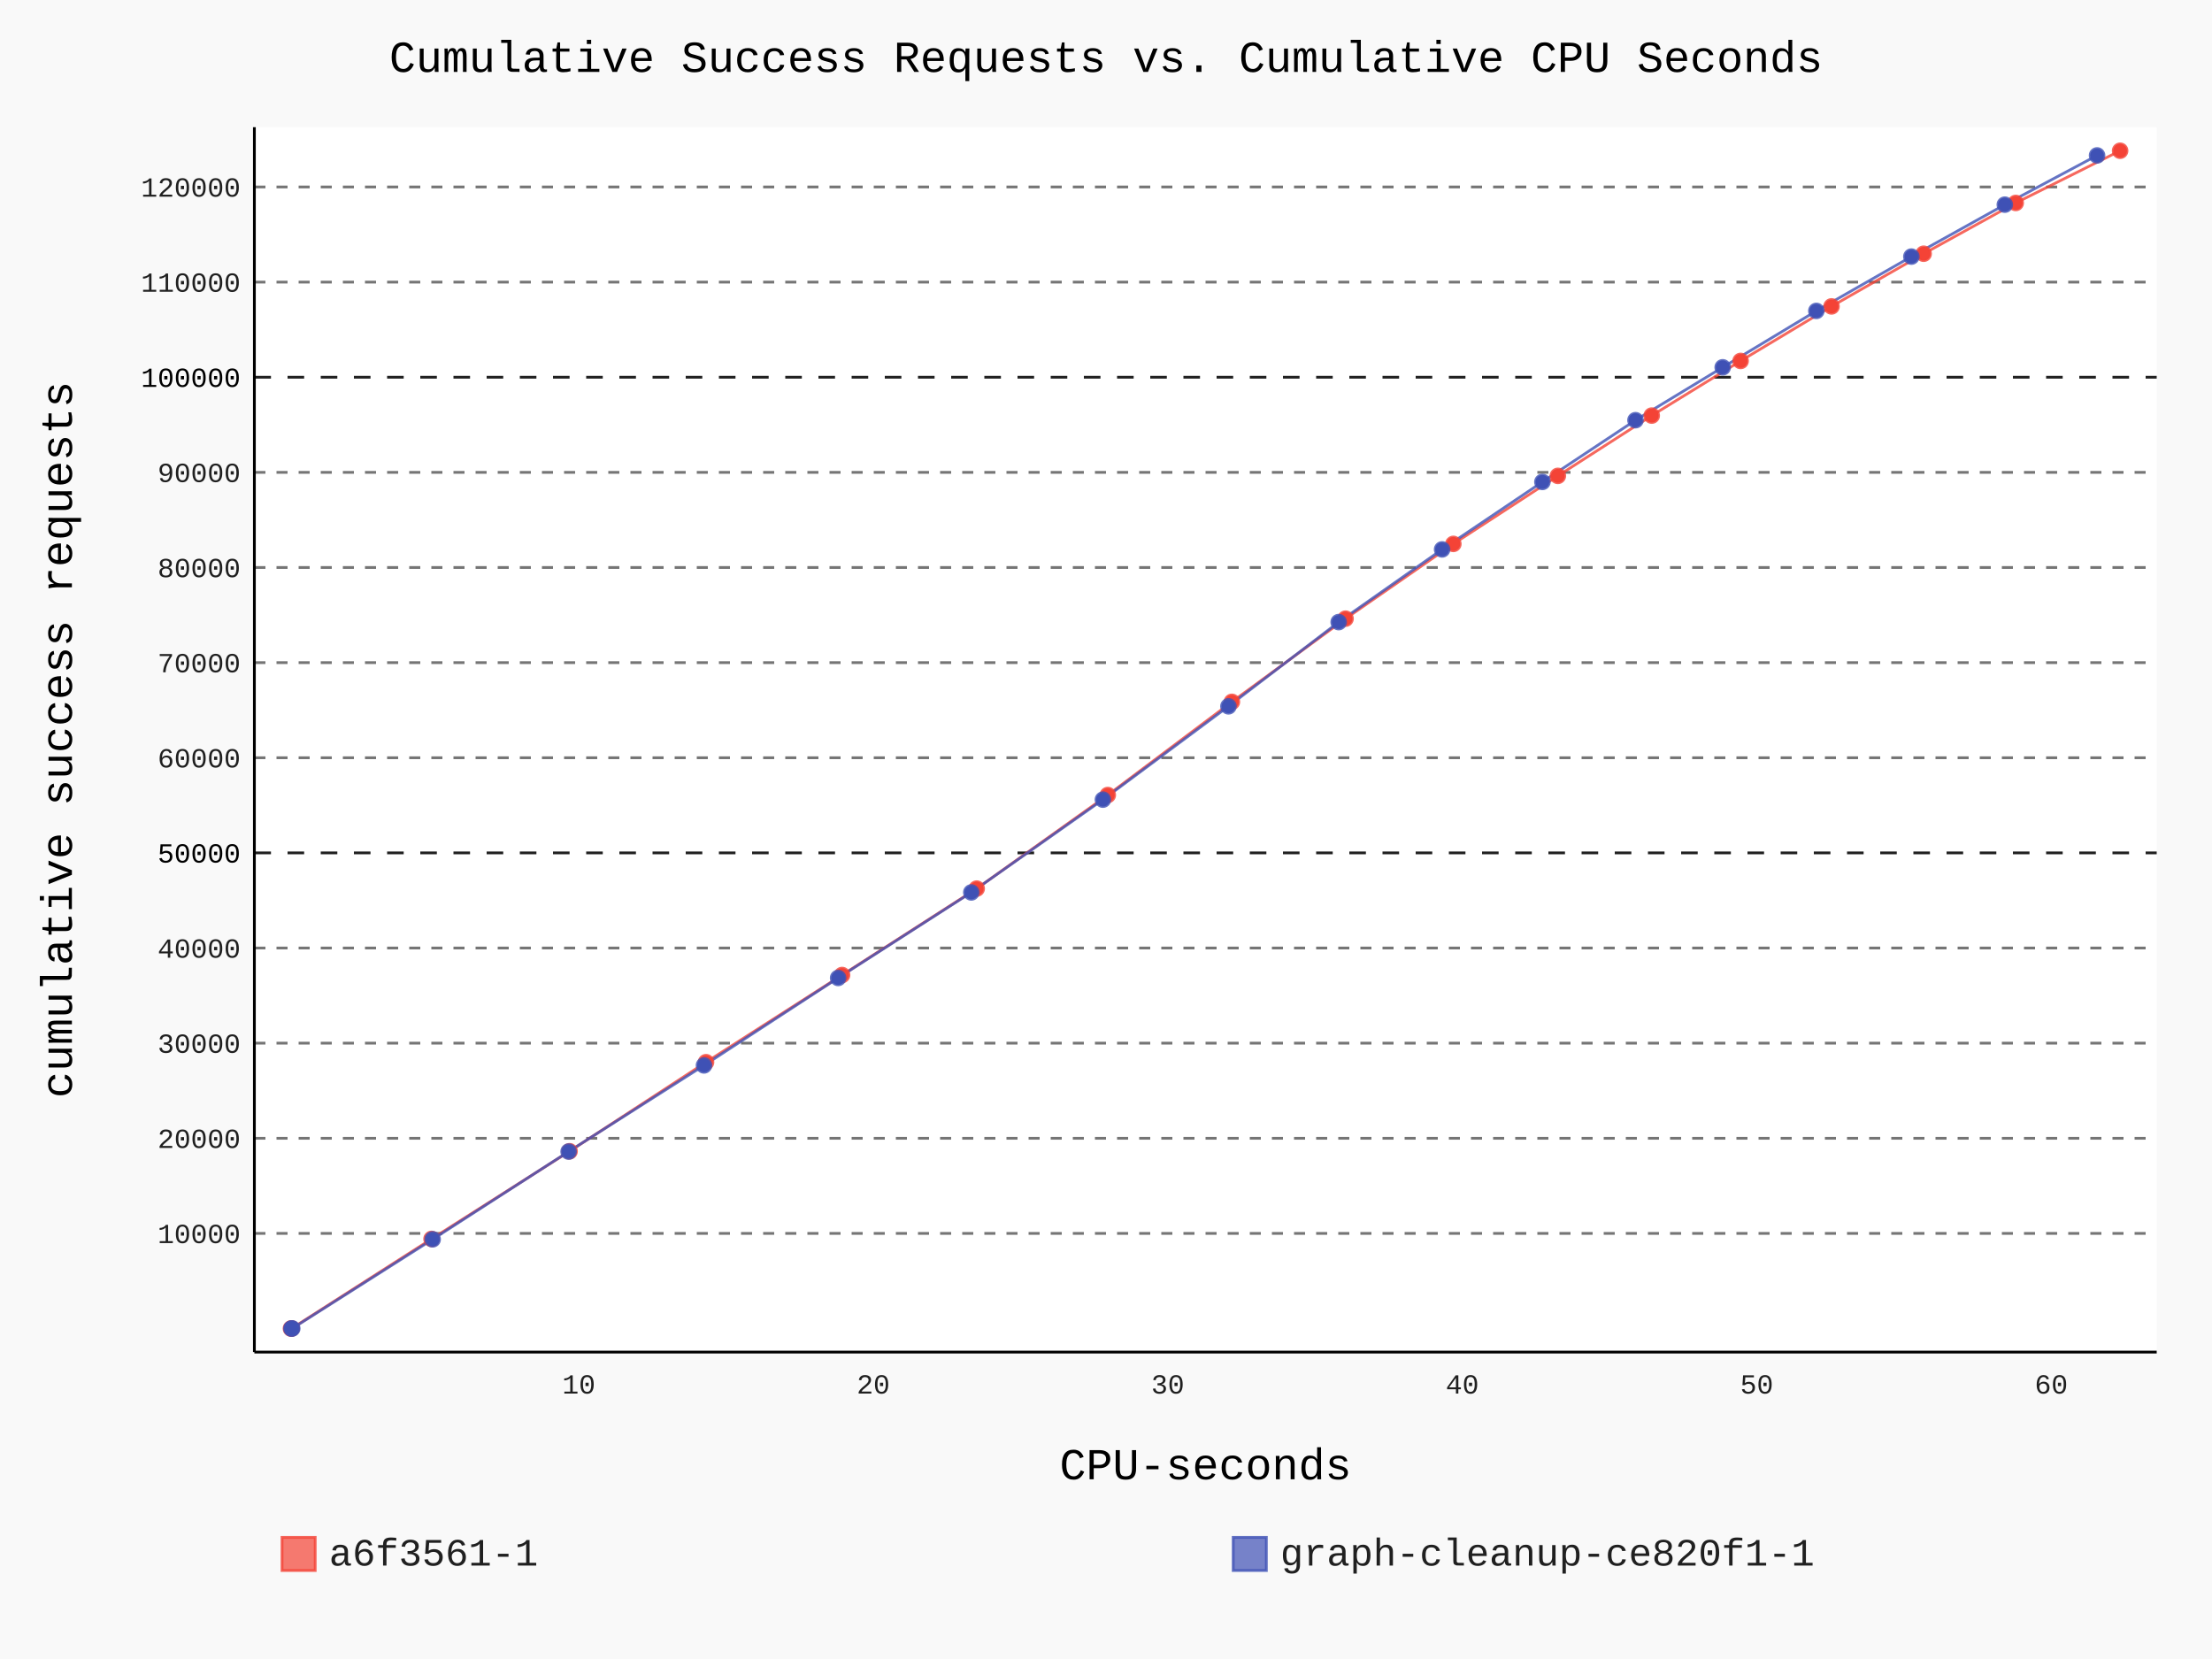
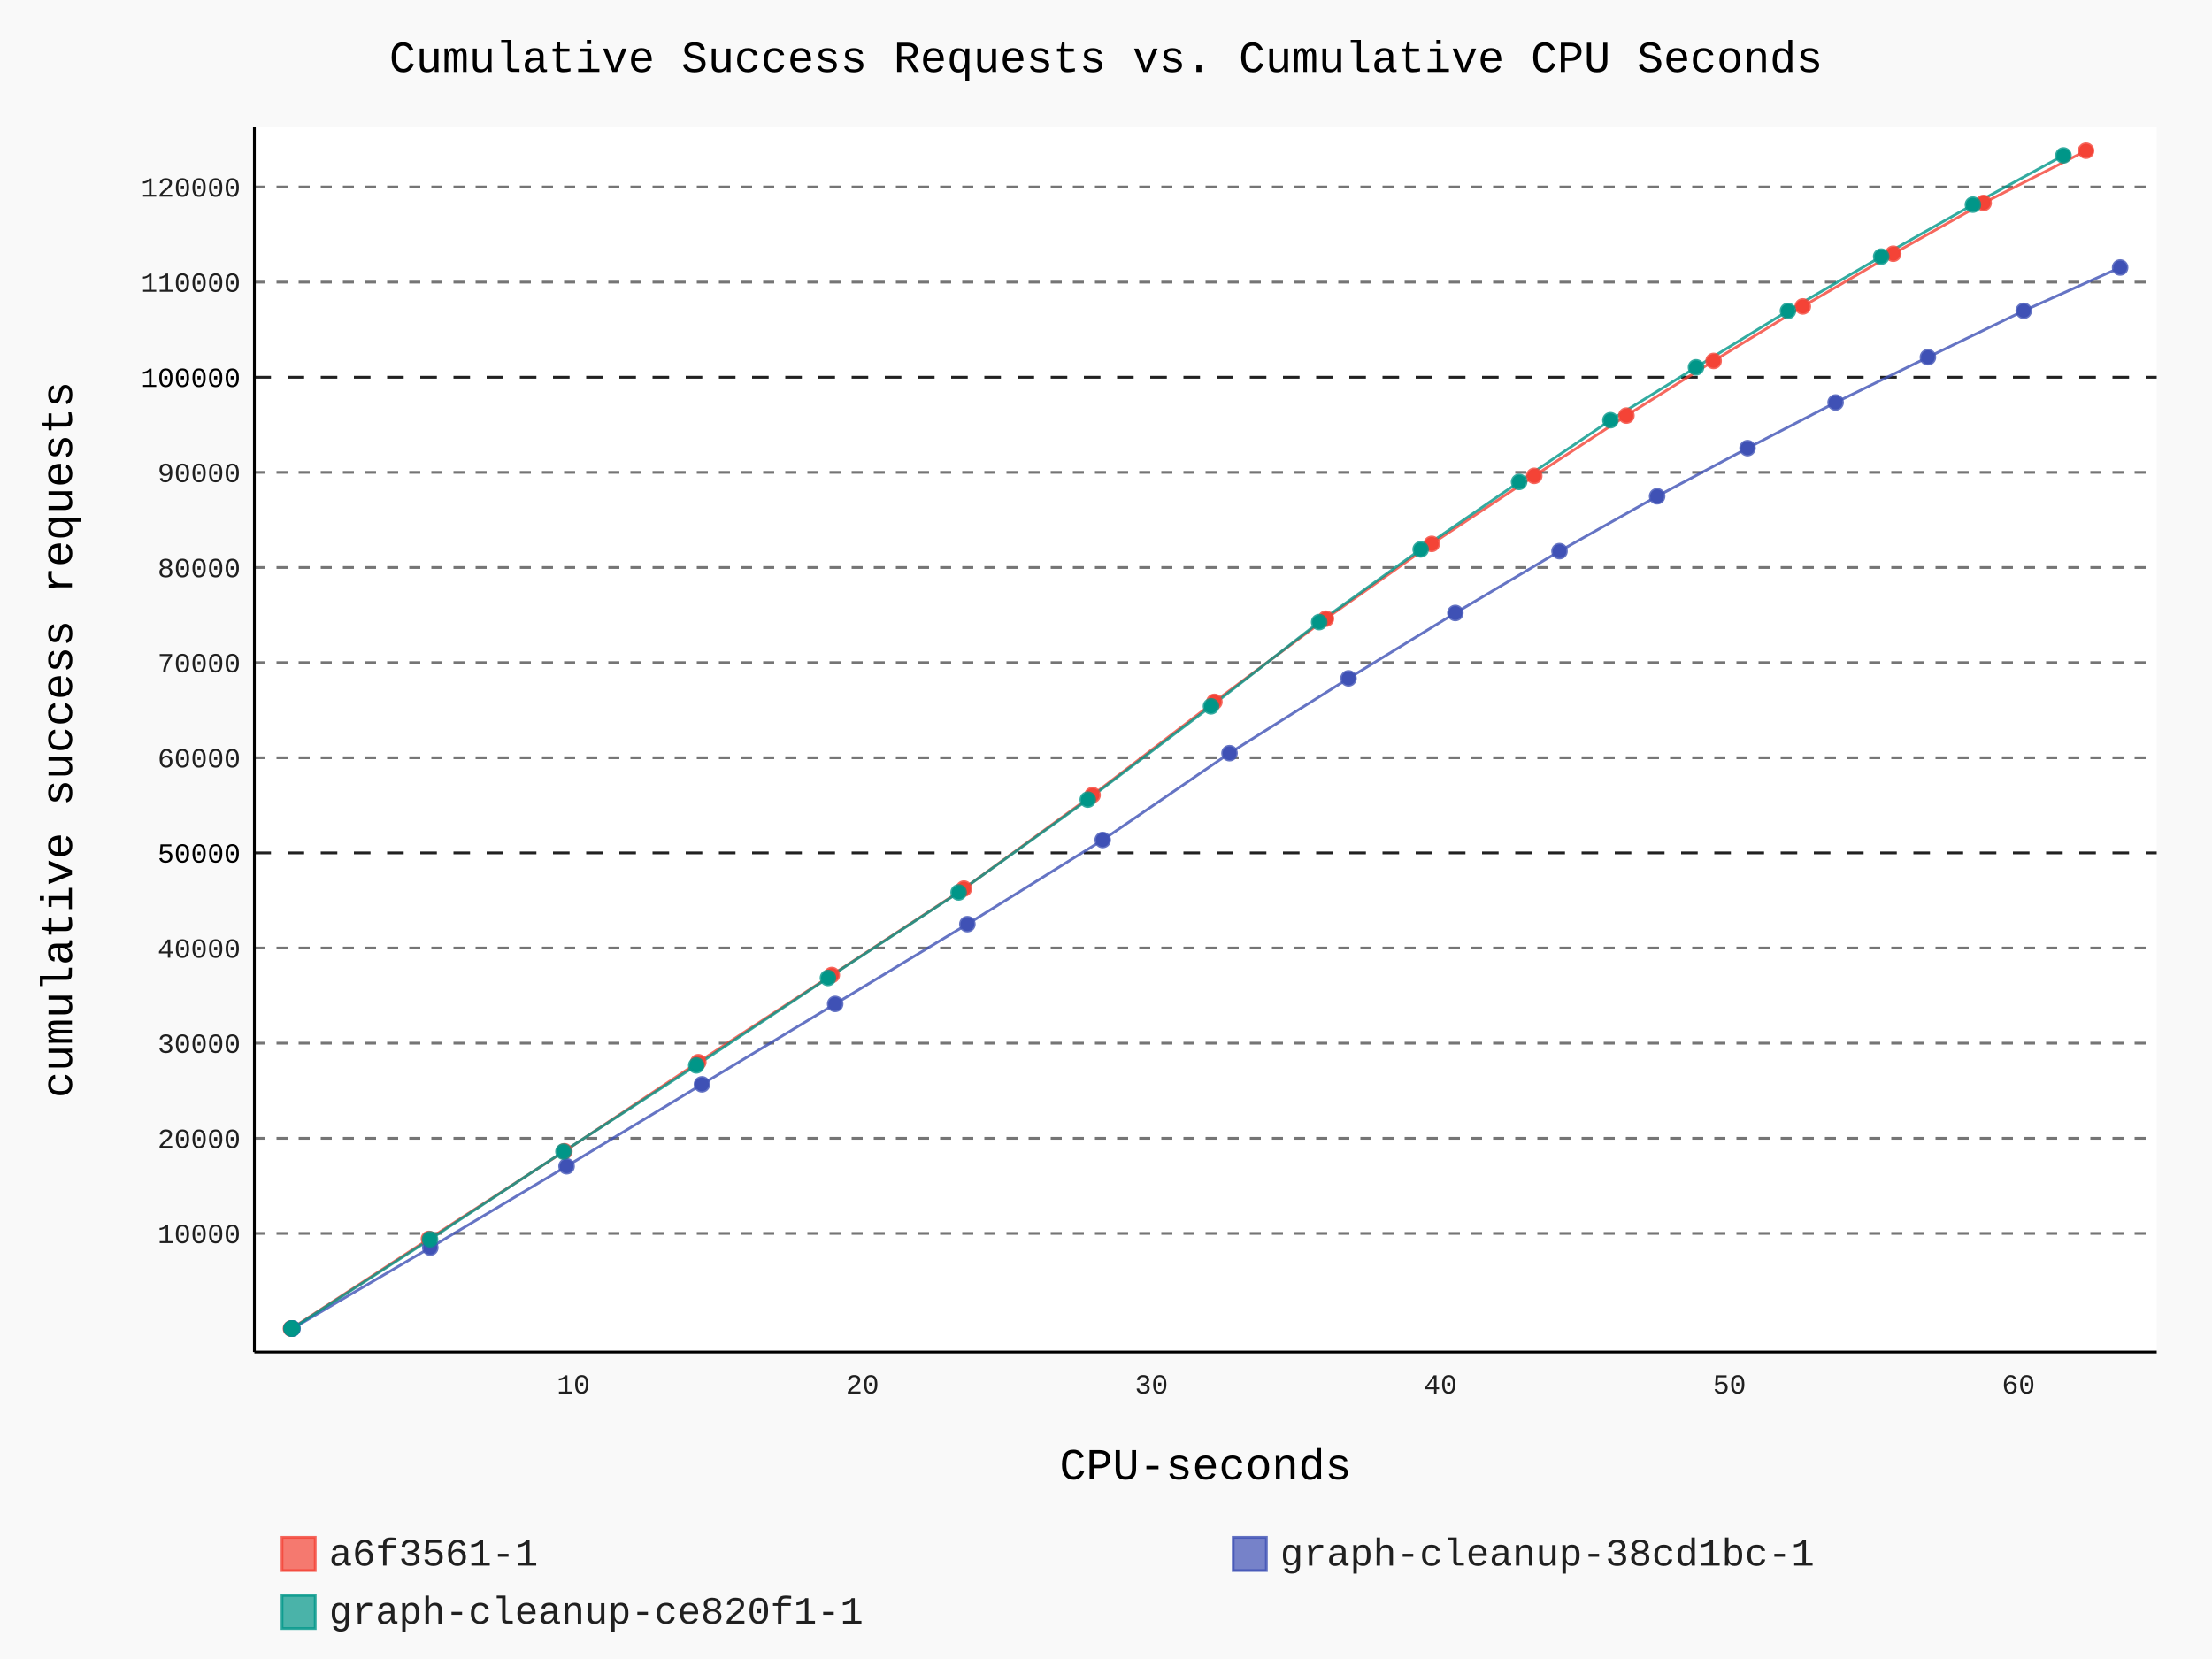
- <svg xmlns="http://www.w3.org/2000/svg" id="chart-8597635f-35b0-4ac5-bba7-42293022c2e1" class="pygal-chart" viewBox="0 0 800 600">
+ <svg xmlns="http://www.w3.org/2000/svg" id="chart-7c202632-ea3e-4c94-93fb-b7f7bcd3e30f" class="pygal-chart" viewBox="0 0 800 600">
  <defs>
-     <style type="text/css">#chart-8597635f-35b0-4ac5-bba7-42293022c2e1{-webkit-user-select:none;-webkit-font-smoothing:antialiased;font-family:Consolas,"Liberation Mono",Menlo,Courier,monospace}#chart-8597635f-35b0-4ac5-bba7-42293022c2e1 .title{font-family:Consolas,"Liberation Mono",Menlo,Courier,monospace;font-size:16px}#chart-8597635f-35b0-4ac5-bba7-42293022c2e1 .legends .legend text{font-family:Consolas,"Liberation Mono",Menlo,Courier,monospace;font-size:14px}#chart-8597635f-35b0-4ac5-bba7-42293022c2e1 .axis text{font-family:Consolas,"Liberation Mono",Menlo,Courier,monospace;font-size:10px}#chart-8597635f-35b0-4ac5-bba7-42293022c2e1 .axis text.major{font-family:Consolas,"Liberation Mono",Menlo,Courier,monospace;font-size:10px}#chart-8597635f-35b0-4ac5-bba7-42293022c2e1 .text-overlay text.value{font-family:Consolas,"Liberation Mono",Menlo,Courier,monospace;font-size:16px}#chart-8597635f-35b0-4ac5-bba7-42293022c2e1 .text-overlay text.label{font-family:Consolas,"Liberation Mono",Menlo,Courier,monospace;font-size:10px}#chart-8597635f-35b0-4ac5-bba7-42293022c2e1 .tooltip{font-family:Consolas,"Liberation Mono",Menlo,Courier,monospace;font-size:14px}#chart-8597635f-35b0-4ac5-bba7-42293022c2e1 text.no_data{font-family:Consolas,"Liberation Mono",Menlo,Courier,monospace;font-size:64px}
- #chart-8597635f-35b0-4ac5-bba7-42293022c2e1{background-color:rgba(249,249,249,1)}#chart-8597635f-35b0-4ac5-bba7-42293022c2e1 path,#chart-8597635f-35b0-4ac5-bba7-42293022c2e1 line,#chart-8597635f-35b0-4ac5-bba7-42293022c2e1 rect,#chart-8597635f-35b0-4ac5-bba7-42293022c2e1 circle{-webkit-transition:150ms;-moz-transition:150ms;transition:150ms}#chart-8597635f-35b0-4ac5-bba7-42293022c2e1 .graph &gt; .background{fill:rgba(249,249,249,1)}#chart-8597635f-35b0-4ac5-bba7-42293022c2e1 .plot &gt; .background{fill:rgba(255,255,255,1)}#chart-8597635f-35b0-4ac5-bba7-42293022c2e1 .graph{fill:rgba(0,0,0,.87)}#chart-8597635f-35b0-4ac5-bba7-42293022c2e1 text.no_data{fill:rgba(0,0,0,1)}#chart-8597635f-35b0-4ac5-bba7-42293022c2e1 .title{fill:rgba(0,0,0,1)}#chart-8597635f-35b0-4ac5-bba7-42293022c2e1 .legends .legend text{fill:rgba(0,0,0,.87)}#chart-8597635f-35b0-4ac5-bba7-42293022c2e1 .legends .legend:hover text{fill:rgba(0,0,0,1)}#chart-8597635f-35b0-4ac5-bba7-42293022c2e1 .axis .line{stroke:rgba(0,0,0,1)}#chart-8597635f-35b0-4ac5-bba7-42293022c2e1 .axis .guide.line{stroke:rgba(0,0,0,.54)}#chart-8597635f-35b0-4ac5-bba7-42293022c2e1 .axis .major.line{stroke:rgba(0,0,0,.87)}#chart-8597635f-35b0-4ac5-bba7-42293022c2e1 .axis text.major{fill:rgba(0,0,0,1)}#chart-8597635f-35b0-4ac5-bba7-42293022c2e1 .axis.y .guides:hover .guide.line,#chart-8597635f-35b0-4ac5-bba7-42293022c2e1 .line-graph .axis.x .guides:hover .guide.line,#chart-8597635f-35b0-4ac5-bba7-42293022c2e1 .stackedline-graph .axis.x .guides:hover .guide.line,#chart-8597635f-35b0-4ac5-bba7-42293022c2e1 .xy-graph .axis.x .guides:hover .guide.line{stroke:rgba(0,0,0,1)}#chart-8597635f-35b0-4ac5-bba7-42293022c2e1 .axis .guides:hover text{fill:rgba(0,0,0,1)}#chart-8597635f-35b0-4ac5-bba7-42293022c2e1 .reactive{fill-opacity:.7;stroke-opacity:.8}#chart-8597635f-35b0-4ac5-bba7-42293022c2e1 .ci{stroke:rgba(0,0,0,.87)}#chart-8597635f-35b0-4ac5-bba7-42293022c2e1 .reactive.active,#chart-8597635f-35b0-4ac5-bba7-42293022c2e1 .active .reactive{fill-opacity:.8;stroke-opacity:.9;stroke-width:4}#chart-8597635f-35b0-4ac5-bba7-42293022c2e1 .ci .reactive.active{stroke-width:1.5}#chart-8597635f-35b0-4ac5-bba7-42293022c2e1 .series text{fill:rgba(0,0,0,1)}#chart-8597635f-35b0-4ac5-bba7-42293022c2e1 .tooltip rect{fill:rgba(255,255,255,1);stroke:rgba(0,0,0,1);-webkit-transition:opacity 150ms;-moz-transition:opacity 150ms;transition:opacity 150ms}#chart-8597635f-35b0-4ac5-bba7-42293022c2e1 .tooltip .label{fill:rgba(0,0,0,.87)}#chart-8597635f-35b0-4ac5-bba7-42293022c2e1 .tooltip .label{fill:rgba(0,0,0,.87)}#chart-8597635f-35b0-4ac5-bba7-42293022c2e1 .tooltip .legend{font-size:.8em;fill:rgba(0,0,0,.54)}#chart-8597635f-35b0-4ac5-bba7-42293022c2e1 .tooltip .x_label{font-size:.6em;fill:rgba(0,0,0,1)}#chart-8597635f-35b0-4ac5-bba7-42293022c2e1 .tooltip .xlink{font-size:.5em;text-decoration:underline}#chart-8597635f-35b0-4ac5-bba7-42293022c2e1 .tooltip .value{font-size:1.5em}#chart-8597635f-35b0-4ac5-bba7-42293022c2e1 .bound{font-size:.5em}#chart-8597635f-35b0-4ac5-bba7-42293022c2e1 .max-value{font-size:.75em;fill:rgba(0,0,0,.54)}#chart-8597635f-35b0-4ac5-bba7-42293022c2e1 .map-element{fill:rgba(255,255,255,1);stroke:rgba(0,0,0,.54) !important}#chart-8597635f-35b0-4ac5-bba7-42293022c2e1 .map-element .reactive{fill-opacity:inherit;stroke-opacity:inherit}#chart-8597635f-35b0-4ac5-bba7-42293022c2e1 .color-0,#chart-8597635f-35b0-4ac5-bba7-42293022c2e1 .color-0 a:visited{stroke:#F44336;fill:#F44336}#chart-8597635f-35b0-4ac5-bba7-42293022c2e1 .color-1,#chart-8597635f-35b0-4ac5-bba7-42293022c2e1 .color-1 a:visited{stroke:#3F51B5;fill:#3F51B5}#chart-8597635f-35b0-4ac5-bba7-42293022c2e1 .text-overlay .color-0 text{fill:black}#chart-8597635f-35b0-4ac5-bba7-42293022c2e1 .text-overlay .color-1 text{fill:black}
- #chart-8597635f-35b0-4ac5-bba7-42293022c2e1 text.no_data{text-anchor:middle}#chart-8597635f-35b0-4ac5-bba7-42293022c2e1 .guide.line{fill:none}#chart-8597635f-35b0-4ac5-bba7-42293022c2e1 .centered{text-anchor:middle}#chart-8597635f-35b0-4ac5-bba7-42293022c2e1 .title{text-anchor:middle}#chart-8597635f-35b0-4ac5-bba7-42293022c2e1 .legends .legend text{fill-opacity:1}#chart-8597635f-35b0-4ac5-bba7-42293022c2e1 .axis.x text{text-anchor:middle}#chart-8597635f-35b0-4ac5-bba7-42293022c2e1 .axis.x:not(.web) text[transform]{text-anchor:start}#chart-8597635f-35b0-4ac5-bba7-42293022c2e1 .axis.x:not(.web) text[transform].backwards{text-anchor:end}#chart-8597635f-35b0-4ac5-bba7-42293022c2e1 .axis.y text{text-anchor:end}#chart-8597635f-35b0-4ac5-bba7-42293022c2e1 .axis.y text[transform].backwards{text-anchor:start}#chart-8597635f-35b0-4ac5-bba7-42293022c2e1 .axis.y2 text{text-anchor:start}#chart-8597635f-35b0-4ac5-bba7-42293022c2e1 .axis.y2 text[transform].backwards{text-anchor:end}#chart-8597635f-35b0-4ac5-bba7-42293022c2e1 .axis .guide.line{stroke-dasharray:4,4}#chart-8597635f-35b0-4ac5-bba7-42293022c2e1 .axis .major.guide.line{stroke-dasharray:6,6}#chart-8597635f-35b0-4ac5-bba7-42293022c2e1 .horizontal .axis.y .guide.line,#chart-8597635f-35b0-4ac5-bba7-42293022c2e1 .horizontal .axis.y2 .guide.line,#chart-8597635f-35b0-4ac5-bba7-42293022c2e1 .vertical .axis.x .guide.line{opacity:0}#chart-8597635f-35b0-4ac5-bba7-42293022c2e1 .horizontal .axis.always_show .guide.line,#chart-8597635f-35b0-4ac5-bba7-42293022c2e1 .vertical .axis.always_show .guide.line{opacity:1 !important}#chart-8597635f-35b0-4ac5-bba7-42293022c2e1 .axis.y .guides:hover .guide.line,#chart-8597635f-35b0-4ac5-bba7-42293022c2e1 .axis.y2 .guides:hover .guide.line,#chart-8597635f-35b0-4ac5-bba7-42293022c2e1 .axis.x .guides:hover .guide.line{opacity:1}#chart-8597635f-35b0-4ac5-bba7-42293022c2e1 .axis .guides:hover text{opacity:1}#chart-8597635f-35b0-4ac5-bba7-42293022c2e1 .nofill{fill:none}#chart-8597635f-35b0-4ac5-bba7-42293022c2e1 .subtle-fill{fill-opacity:.2}#chart-8597635f-35b0-4ac5-bba7-42293022c2e1 .dot{stroke-width:1px;fill-opacity:1}#chart-8597635f-35b0-4ac5-bba7-42293022c2e1 .dot.active{stroke-width:5px}#chart-8597635f-35b0-4ac5-bba7-42293022c2e1 .dot.negative{fill:transparent}#chart-8597635f-35b0-4ac5-bba7-42293022c2e1 text,#chart-8597635f-35b0-4ac5-bba7-42293022c2e1 tspan{stroke:none !important}#chart-8597635f-35b0-4ac5-bba7-42293022c2e1 .series text.active{opacity:1}#chart-8597635f-35b0-4ac5-bba7-42293022c2e1 .tooltip rect{fill-opacity:.95;stroke-width:.5}#chart-8597635f-35b0-4ac5-bba7-42293022c2e1 .tooltip text{fill-opacity:1}#chart-8597635f-35b0-4ac5-bba7-42293022c2e1 .showable{visibility:hidden}#chart-8597635f-35b0-4ac5-bba7-42293022c2e1 .showable.shown{visibility:visible}#chart-8597635f-35b0-4ac5-bba7-42293022c2e1 .gauge-background{fill:rgba(229,229,229,1);stroke:none}#chart-8597635f-35b0-4ac5-bba7-42293022c2e1 .bg-lines{stroke:rgba(249,249,249,1);stroke-width:2px}</style>
+     <style type="text/css">#chart-7c202632-ea3e-4c94-93fb-b7f7bcd3e30f{-webkit-user-select:none;-webkit-font-smoothing:antialiased;font-family:Consolas,"Liberation Mono",Menlo,Courier,monospace}#chart-7c202632-ea3e-4c94-93fb-b7f7bcd3e30f .title{font-family:Consolas,"Liberation Mono",Menlo,Courier,monospace;font-size:16px}#chart-7c202632-ea3e-4c94-93fb-b7f7bcd3e30f .legends .legend text{font-family:Consolas,"Liberation Mono",Menlo,Courier,monospace;font-size:14px}#chart-7c202632-ea3e-4c94-93fb-b7f7bcd3e30f .axis text{font-family:Consolas,"Liberation Mono",Menlo,Courier,monospace;font-size:10px}#chart-7c202632-ea3e-4c94-93fb-b7f7bcd3e30f .axis text.major{font-family:Consolas,"Liberation Mono",Menlo,Courier,monospace;font-size:10px}#chart-7c202632-ea3e-4c94-93fb-b7f7bcd3e30f .text-overlay text.value{font-family:Consolas,"Liberation Mono",Menlo,Courier,monospace;font-size:16px}#chart-7c202632-ea3e-4c94-93fb-b7f7bcd3e30f .text-overlay text.label{font-family:Consolas,"Liberation Mono",Menlo,Courier,monospace;font-size:10px}#chart-7c202632-ea3e-4c94-93fb-b7f7bcd3e30f .tooltip{font-family:Consolas,"Liberation Mono",Menlo,Courier,monospace;font-size:14px}#chart-7c202632-ea3e-4c94-93fb-b7f7bcd3e30f text.no_data{font-family:Consolas,"Liberation Mono",Menlo,Courier,monospace;font-size:64px}
+ #chart-7c202632-ea3e-4c94-93fb-b7f7bcd3e30f{background-color:rgba(249,249,249,1)}#chart-7c202632-ea3e-4c94-93fb-b7f7bcd3e30f path,#chart-7c202632-ea3e-4c94-93fb-b7f7bcd3e30f line,#chart-7c202632-ea3e-4c94-93fb-b7f7bcd3e30f rect,#chart-7c202632-ea3e-4c94-93fb-b7f7bcd3e30f circle{-webkit-transition:150ms;-moz-transition:150ms;transition:150ms}#chart-7c202632-ea3e-4c94-93fb-b7f7bcd3e30f .graph &gt; .background{fill:rgba(249,249,249,1)}#chart-7c202632-ea3e-4c94-93fb-b7f7bcd3e30f .plot &gt; .background{fill:rgba(255,255,255,1)}#chart-7c202632-ea3e-4c94-93fb-b7f7bcd3e30f .graph{fill:rgba(0,0,0,.87)}#chart-7c202632-ea3e-4c94-93fb-b7f7bcd3e30f text.no_data{fill:rgba(0,0,0,1)}#chart-7c202632-ea3e-4c94-93fb-b7f7bcd3e30f .title{fill:rgba(0,0,0,1)}#chart-7c202632-ea3e-4c94-93fb-b7f7bcd3e30f .legends .legend text{fill:rgba(0,0,0,.87)}#chart-7c202632-ea3e-4c94-93fb-b7f7bcd3e30f .legends .legend:hover text{fill:rgba(0,0,0,1)}#chart-7c202632-ea3e-4c94-93fb-b7f7bcd3e30f .axis .line{stroke:rgba(0,0,0,1)}#chart-7c202632-ea3e-4c94-93fb-b7f7bcd3e30f .axis .guide.line{stroke:rgba(0,0,0,.54)}#chart-7c202632-ea3e-4c94-93fb-b7f7bcd3e30f .axis .major.line{stroke:rgba(0,0,0,.87)}#chart-7c202632-ea3e-4c94-93fb-b7f7bcd3e30f .axis text.major{fill:rgba(0,0,0,1)}#chart-7c202632-ea3e-4c94-93fb-b7f7bcd3e30f .axis.y .guides:hover .guide.line,#chart-7c202632-ea3e-4c94-93fb-b7f7bcd3e30f .line-graph .axis.x .guides:hover .guide.line,#chart-7c202632-ea3e-4c94-93fb-b7f7bcd3e30f .stackedline-graph .axis.x .guides:hover .guide.line,#chart-7c202632-ea3e-4c94-93fb-b7f7bcd3e30f .xy-graph .axis.x .guides:hover .guide.line{stroke:rgba(0,0,0,1)}#chart-7c202632-ea3e-4c94-93fb-b7f7bcd3e30f .axis .guides:hover text{fill:rgba(0,0,0,1)}#chart-7c202632-ea3e-4c94-93fb-b7f7bcd3e30f .reactive{fill-opacity:.7;stroke-opacity:.8}#chart-7c202632-ea3e-4c94-93fb-b7f7bcd3e30f .ci{stroke:rgba(0,0,0,.87)}#chart-7c202632-ea3e-4c94-93fb-b7f7bcd3e30f .reactive.active,#chart-7c202632-ea3e-4c94-93fb-b7f7bcd3e30f .active .reactive{fill-opacity:.8;stroke-opacity:.9;stroke-width:4}#chart-7c202632-ea3e-4c94-93fb-b7f7bcd3e30f .ci .reactive.active{stroke-width:1.5}#chart-7c202632-ea3e-4c94-93fb-b7f7bcd3e30f .series text{fill:rgba(0,0,0,1)}#chart-7c202632-ea3e-4c94-93fb-b7f7bcd3e30f .tooltip rect{fill:rgba(255,255,255,1);stroke:rgba(0,0,0,1);-webkit-transition:opacity 150ms;-moz-transition:opacity 150ms;transition:opacity 150ms}#chart-7c202632-ea3e-4c94-93fb-b7f7bcd3e30f .tooltip .label{fill:rgba(0,0,0,.87)}#chart-7c202632-ea3e-4c94-93fb-b7f7bcd3e30f .tooltip .label{fill:rgba(0,0,0,.87)}#chart-7c202632-ea3e-4c94-93fb-b7f7bcd3e30f .tooltip .legend{font-size:.8em;fill:rgba(0,0,0,.54)}#chart-7c202632-ea3e-4c94-93fb-b7f7bcd3e30f .tooltip .x_label{font-size:.6em;fill:rgba(0,0,0,1)}#chart-7c202632-ea3e-4c94-93fb-b7f7bcd3e30f .tooltip .xlink{font-size:.5em;text-decoration:underline}#chart-7c202632-ea3e-4c94-93fb-b7f7bcd3e30f .tooltip .value{font-size:1.5em}#chart-7c202632-ea3e-4c94-93fb-b7f7bcd3e30f .bound{font-size:.5em}#chart-7c202632-ea3e-4c94-93fb-b7f7bcd3e30f .max-value{font-size:.75em;fill:rgba(0,0,0,.54)}#chart-7c202632-ea3e-4c94-93fb-b7f7bcd3e30f .map-element{fill:rgba(255,255,255,1);stroke:rgba(0,0,0,.54) !important}#chart-7c202632-ea3e-4c94-93fb-b7f7bcd3e30f .map-element .reactive{fill-opacity:inherit;stroke-opacity:inherit}#chart-7c202632-ea3e-4c94-93fb-b7f7bcd3e30f .color-0,#chart-7c202632-ea3e-4c94-93fb-b7f7bcd3e30f .color-0 a:visited{stroke:#F44336;fill:#F44336}#chart-7c202632-ea3e-4c94-93fb-b7f7bcd3e30f .color-1,#chart-7c202632-ea3e-4c94-93fb-b7f7bcd3e30f .color-1 a:visited{stroke:#3F51B5;fill:#3F51B5}#chart-7c202632-ea3e-4c94-93fb-b7f7bcd3e30f .color-2,#chart-7c202632-ea3e-4c94-93fb-b7f7bcd3e30f .color-2 a:visited{stroke:#009688;fill:#009688}#chart-7c202632-ea3e-4c94-93fb-b7f7bcd3e30f .text-overlay .color-0 text{fill:black}#chart-7c202632-ea3e-4c94-93fb-b7f7bcd3e30f .text-overlay .color-1 text{fill:black}#chart-7c202632-ea3e-4c94-93fb-b7f7bcd3e30f .text-overlay .color-2 text{fill:black}
+ #chart-7c202632-ea3e-4c94-93fb-b7f7bcd3e30f text.no_data{text-anchor:middle}#chart-7c202632-ea3e-4c94-93fb-b7f7bcd3e30f .guide.line{fill:none}#chart-7c202632-ea3e-4c94-93fb-b7f7bcd3e30f .centered{text-anchor:middle}#chart-7c202632-ea3e-4c94-93fb-b7f7bcd3e30f .title{text-anchor:middle}#chart-7c202632-ea3e-4c94-93fb-b7f7bcd3e30f .legends .legend text{fill-opacity:1}#chart-7c202632-ea3e-4c94-93fb-b7f7bcd3e30f .axis.x text{text-anchor:middle}#chart-7c202632-ea3e-4c94-93fb-b7f7bcd3e30f .axis.x:not(.web) text[transform]{text-anchor:start}#chart-7c202632-ea3e-4c94-93fb-b7f7bcd3e30f .axis.x:not(.web) text[transform].backwards{text-anchor:end}#chart-7c202632-ea3e-4c94-93fb-b7f7bcd3e30f .axis.y text{text-anchor:end}#chart-7c202632-ea3e-4c94-93fb-b7f7bcd3e30f .axis.y text[transform].backwards{text-anchor:start}#chart-7c202632-ea3e-4c94-93fb-b7f7bcd3e30f .axis.y2 text{text-anchor:start}#chart-7c202632-ea3e-4c94-93fb-b7f7bcd3e30f .axis.y2 text[transform].backwards{text-anchor:end}#chart-7c202632-ea3e-4c94-93fb-b7f7bcd3e30f .axis .guide.line{stroke-dasharray:4,4}#chart-7c202632-ea3e-4c94-93fb-b7f7bcd3e30f .axis .major.guide.line{stroke-dasharray:6,6}#chart-7c202632-ea3e-4c94-93fb-b7f7bcd3e30f .horizontal .axis.y .guide.line,#chart-7c202632-ea3e-4c94-93fb-b7f7bcd3e30f .horizontal .axis.y2 .guide.line,#chart-7c202632-ea3e-4c94-93fb-b7f7bcd3e30f .vertical .axis.x .guide.line{opacity:0}#chart-7c202632-ea3e-4c94-93fb-b7f7bcd3e30f .horizontal .axis.always_show .guide.line,#chart-7c202632-ea3e-4c94-93fb-b7f7bcd3e30f .vertical .axis.always_show .guide.line{opacity:1 !important}#chart-7c202632-ea3e-4c94-93fb-b7f7bcd3e30f .axis.y .guides:hover .guide.line,#chart-7c202632-ea3e-4c94-93fb-b7f7bcd3e30f .axis.y2 .guides:hover .guide.line,#chart-7c202632-ea3e-4c94-93fb-b7f7bcd3e30f .axis.x .guides:hover .guide.line{opacity:1}#chart-7c202632-ea3e-4c94-93fb-b7f7bcd3e30f .axis .guides:hover text{opacity:1}#chart-7c202632-ea3e-4c94-93fb-b7f7bcd3e30f .nofill{fill:none}#chart-7c202632-ea3e-4c94-93fb-b7f7bcd3e30f .subtle-fill{fill-opacity:.2}#chart-7c202632-ea3e-4c94-93fb-b7f7bcd3e30f .dot{stroke-width:1px;fill-opacity:1}#chart-7c202632-ea3e-4c94-93fb-b7f7bcd3e30f .dot.active{stroke-width:5px}#chart-7c202632-ea3e-4c94-93fb-b7f7bcd3e30f .dot.negative{fill:transparent}#chart-7c202632-ea3e-4c94-93fb-b7f7bcd3e30f text,#chart-7c202632-ea3e-4c94-93fb-b7f7bcd3e30f tspan{stroke:none !important}#chart-7c202632-ea3e-4c94-93fb-b7f7bcd3e30f .series text.active{opacity:1}#chart-7c202632-ea3e-4c94-93fb-b7f7bcd3e30f .tooltip rect{fill-opacity:.95;stroke-width:.5}#chart-7c202632-ea3e-4c94-93fb-b7f7bcd3e30f .tooltip text{fill-opacity:1}#chart-7c202632-ea3e-4c94-93fb-b7f7bcd3e30f .showable{visibility:hidden}#chart-7c202632-ea3e-4c94-93fb-b7f7bcd3e30f .showable.shown{visibility:visible}#chart-7c202632-ea3e-4c94-93fb-b7f7bcd3e30f .gauge-background{fill:rgba(229,229,229,1);stroke:none}#chart-7c202632-ea3e-4c94-93fb-b7f7bcd3e30f .bg-lines{stroke:rgba(249,249,249,1);stroke-width:2px}</style>
  </defs>
  <g class="graph xy-graph vertical">
    <rect x="0" y="0" width="800" height="600" class="background" />
    <g transform="translate(92, 46)" class="plot">
      <rect x="0" y="0" width="688.0" height="443.0" class="background" />
      <g class="axis y always_show">
        <path d="M0 443 h688" class="line" />
        <g class="guides">
          <path d="M0 400.079 h688" class="guide line" />
          <text x="-5" y="403.579" class="">10000</text>
        </g>
        <g class="guides">
          <path d="M0 365.674 h688" class="guide line" />
          <text x="-5" y="369.174" class="">20000</text>
        </g>
        <g class="guides">
          <path d="M0 331.268 h688" class="guide line" />
          <text x="-5" y="334.768" class="">30000</text>
        </g>
        <g class="guides">
          <path d="M0 296.863 h688" class="guide line" />
          <text x="-5" y="300.363" class="">40000</text>
        </g>
        <g class="guides">
          <path d="M0 262.458 h688" class="major guide line" />
          <text x="-5" y="265.958" class="major">50000</text>
        </g>
        <g class="guides">
          <path d="M0 228.052 h688" class="guide line" />
          <text x="-5" y="231.552" class="">60000</text>
        </g>
        <g class="guides">
          <path d="M0 193.647 h688" class="guide line" />
          <text x="-5" y="197.147" class="">70000</text>
        </g>
        <g class="guides">
          <path d="M0 159.242 h688" class="guide line" />
          <text x="-5" y="162.742" class="">80000</text>
        </g>
        <g class="guides">
          <path d="M0 124.837 h688" class="guide line" />
          <text x="-5" y="128.337" class="">90000</text>
        </g>
        <g class="guides">
          <path d="M0 90.431 h688" class="major guide line" />
          <text x="-5" y="93.931" class="major">100000</text>
        </g>
        <g class="guides">
          <path d="M0 56.026 h688" class="guide line" />
          <text x="-5" y="59.526" class="">110000</text>
        </g>
        <g class="guides">
          <path d="M0 21.621 h688" class="guide line" />
          <text x="-5" y="25.121" class="">120000</text>
        </g>
      </g>
      <g class="axis x">
        <path d="M0 0 v443" class="line" />
        <g class="guides">
-           <path d="M117.337 0 v443" class="guide line" />
-           <text x="117.337" y="458.0" class="">10</text>
-         </g>
-         <g class="guides">
-           <path d="M223.841 0 v443" class="guide line" />
-           <text x="223.841" y="458.0" class="">20</text>
-         </g>
-         <g class="guides">
-           <path d="M330.346 0 v443" class="guide line" />
-           <text x="330.346" y="458.0" class="">30</text>
-         </g>
-         <g class="guides">
-           <path d="M436.851 0 v443" class="guide line" />
-           <text x="436.851" y="458.0" class="">40</text>
-         </g>
-         <g class="guides">
-           <path d="M543.355 0 v443" class="guide line" />
-           <text x="543.355" y="458.0" class="">50</text>
-         </g>
-         <g class="guides">
-           <path d="M649.86 0 v443" class="guide line" />
-           <text x="649.86" y="458.0" class="">60</text>
+           <path d="M115.397 0 v443" class="guide line" />
+           <text x="115.397" y="458.0" class="">10</text>
+         </g>
+         <g class="guides">
+           <path d="M219.918 0 v443" class="guide line" />
+           <text x="219.918" y="458.0" class="">20</text>
+         </g>
+         <g class="guides">
+           <path d="M324.439 0 v443" class="guide line" />
+           <text x="324.439" y="458.0" class="">30</text>
+         </g>
+         <g class="guides">
+           <path d="M428.959 0 v443" class="guide line" />
+           <text x="428.959" y="458.0" class="">40</text>
+         </g>
+         <g class="guides">
+           <path d="M533.48 0 v443" class="guide line" />
+           <text x="533.48" y="458.0" class="">50</text>
+         </g>
+         <g class="guides">
+           <path d="M638.001 0 v443" class="guide line" />
+           <text x="638.001" y="458.0" class="">60</text>
        </g>
      </g>
      <g class="series serie-0 color-0">
-         <path d="M13.231 434.481 L13.483 434.46 64.074 402.074 113.994 370.367 163.347 338.156 212.546 306.631 261.232 275.374 308.644 241.536 353.534 207.836 394.635 177.749 433.623 150.709 471.418 126.106 505.373 104.304 537.516 84.538 570.389 64.817 603.715 45.763 637.013 27.401 674.769 8.519" class="line reactive nofill" />
+         <path d="M13.231 434.481 L13.479 434.46 63.127 402.074 112.117 370.367 160.551 338.156 208.834 306.631 256.612 275.374 303.141 241.536 347.194 207.836 387.53 177.749 425.792 150.709 462.883 126.106 496.205 104.304 527.75 84.538 560.011 64.817 592.715 45.763 625.393 27.401 662.446 8.519" class="line reactive nofill" />
      </g>
      <g class="series serie-1 color-1">
-         <path d="M13.385 434.481 L13.694 434.46 64.475 402.215 113.649 370.483 162.607 339.316 211.123 307.69 259.28 276.757 306.883 243.201 352.285 209.446 392.152 178.987 429.556 152.701 465.829 128.294 499.495 105.969 531.035 86.843 564.906 66.444 599.275 46.802 633.069 28.017 666.434 10.215" class="line reactive nofill" />
+         <path d="M13.491 434.481 L13.815 434.46 63.614 405.212 112.902 375.796 161.868 346.162 210.054 317.083 257.861 288.231 306.804 257.796 352.668 226.394 395.706 199.341 434.345 175.688 472.013 153.338 507.318 133.479 540.018 116.08 571.873 99.563 605.258 83.189 639.903 66.403 674.769 50.741" class="line reactive nofill" />
+       </g>
+       <g class="series serie-2 color-2">
+         <path d="M13.382 434.481 L13.686 434.46 63.52 402.215 111.779 370.483 159.824 339.316 207.437 307.69 254.697 276.757 301.413 243.201 345.969 209.446 385.094 178.987 421.801 152.701 457.398 128.294 490.437 105.969 521.39 86.843 554.63 66.444 588.358 46.802 621.523 28.017 654.266 10.215" class="line reactive nofill" />
      </g>
    </g>
    <g class="titles">
      <text x="400.0" y="26" class="title plot_title">Cumulative Success Requests vs. Cumulative CPU Seconds</text>
      <text x="436.0" y="535.0" class="title">CPU-seconds</text>
      <text x="0" y="293.5" class="title" transform="rotate(-90 0 267.5)">cumulative success requests</text>
    </g>
    <g transform="translate(92, 46)" class="plot overlay">
      <g class="series serie-0 color-0">
        <g class="dots">
          <circle cx="13.231" cy="434.481" r="2.5" class="dot reactive tooltip-trigger" />
        </g>
        <g class="dots">
-           <circle cx="13.483" cy="434.46" r="2.5" class="dot reactive tooltip-trigger" />
-         </g>
-         <g class="dots">
-           <circle cx="64.074" cy="402.074" r="2.5" class="dot reactive tooltip-trigger" />
-         </g>
-         <g class="dots">
-           <circle cx="113.994" cy="370.367" r="2.5" class="dot reactive tooltip-trigger" />
-         </g>
-         <g class="dots">
-           <circle cx="163.347" cy="338.156" r="2.5" class="dot reactive tooltip-trigger" />
-         </g>
-         <g class="dots">
-           <circle cx="212.546" cy="306.631" r="2.5" class="dot reactive tooltip-trigger" />
-         </g>
-         <g class="dots">
-           <circle cx="261.232" cy="275.374" r="2.5" class="dot reactive tooltip-trigger" />
-         </g>
-         <g class="dots">
-           <circle cx="308.644" cy="241.536" r="2.5" class="dot reactive tooltip-trigger" />
-         </g>
-         <g class="dots">
-           <circle cx="353.534" cy="207.836" r="2.5" class="dot reactive tooltip-trigger" />
-         </g>
-         <g class="dots">
-           <circle cx="394.635" cy="177.749" r="2.5" class="dot reactive tooltip-trigger" />
-         </g>
-         <g class="dots">
-           <circle cx="433.623" cy="150.709" r="2.5" class="dot reactive tooltip-trigger" />
-         </g>
-         <g class="dots">
-           <circle cx="471.418" cy="126.106" r="2.5" class="dot reactive tooltip-trigger" />
-         </g>
-         <g class="dots">
-           <circle cx="505.373" cy="104.304" r="2.5" class="dot reactive tooltip-trigger" />
-         </g>
-         <g class="dots">
-           <circle cx="537.516" cy="84.538" r="2.5" class="dot reactive tooltip-trigger" />
-         </g>
-         <g class="dots">
-           <circle cx="570.389" cy="64.817" r="2.5" class="dot reactive tooltip-trigger" />
-         </g>
-         <g class="dots">
-           <circle cx="603.715" cy="45.763" r="2.5" class="dot reactive tooltip-trigger" />
-         </g>
-         <g class="dots">
-           <circle cx="637.013" cy="27.401" r="2.5" class="dot reactive tooltip-trigger" />
-         </g>
-         <g class="dots">
-           <circle cx="674.769" cy="8.519" r="2.5" class="dot reactive tooltip-trigger" />
+           <circle cx="13.479" cy="434.46" r="2.5" class="dot reactive tooltip-trigger" />
+         </g>
+         <g class="dots">
+           <circle cx="63.127" cy="402.074" r="2.5" class="dot reactive tooltip-trigger" />
+         </g>
+         <g class="dots">
+           <circle cx="112.117" cy="370.367" r="2.5" class="dot reactive tooltip-trigger" />
+         </g>
+         <g class="dots">
+           <circle cx="160.551" cy="338.156" r="2.5" class="dot reactive tooltip-trigger" />
+         </g>
+         <g class="dots">
+           <circle cx="208.834" cy="306.631" r="2.5" class="dot reactive tooltip-trigger" />
+         </g>
+         <g class="dots">
+           <circle cx="256.612" cy="275.374" r="2.5" class="dot reactive tooltip-trigger" />
+         </g>
+         <g class="dots">
+           <circle cx="303.141" cy="241.536" r="2.5" class="dot reactive tooltip-trigger" />
+         </g>
+         <g class="dots">
+           <circle cx="347.194" cy="207.836" r="2.5" class="dot reactive tooltip-trigger" />
+         </g>
+         <g class="dots">
+           <circle cx="387.53" cy="177.749" r="2.5" class="dot reactive tooltip-trigger" />
+         </g>
+         <g class="dots">
+           <circle cx="425.792" cy="150.709" r="2.5" class="dot reactive tooltip-trigger" />
+         </g>
+         <g class="dots">
+           <circle cx="462.883" cy="126.106" r="2.5" class="dot reactive tooltip-trigger" />
+         </g>
+         <g class="dots">
+           <circle cx="496.205" cy="104.304" r="2.5" class="dot reactive tooltip-trigger" />
+         </g>
+         <g class="dots">
+           <circle cx="527.75" cy="84.538" r="2.5" class="dot reactive tooltip-trigger" />
+         </g>
+         <g class="dots">
+           <circle cx="560.011" cy="64.817" r="2.5" class="dot reactive tooltip-trigger" />
+         </g>
+         <g class="dots">
+           <circle cx="592.715" cy="45.763" r="2.5" class="dot reactive tooltip-trigger" />
+         </g>
+         <g class="dots">
+           <circle cx="625.393" cy="27.401" r="2.5" class="dot reactive tooltip-trigger" />
+         </g>
+         <g class="dots">
+           <circle cx="662.446" cy="8.519" r="2.5" class="dot reactive tooltip-trigger" />
        </g>
      </g>
      <g class="series serie-1 color-1">
        <g class="dots">
-           <circle cx="13.385" cy="434.481" r="2.5" class="dot reactive tooltip-trigger" />
-         </g>
-         <g class="dots">
-           <circle cx="13.694" cy="434.46" r="2.5" class="dot reactive tooltip-trigger" />
-         </g>
-         <g class="dots">
-           <circle cx="64.475" cy="402.215" r="2.5" class="dot reactive tooltip-trigger" />
-         </g>
-         <g class="dots">
-           <circle cx="113.649" cy="370.483" r="2.5" class="dot reactive tooltip-trigger" />
-         </g>
-         <g class="dots">
-           <circle cx="162.607" cy="339.316" r="2.5" class="dot reactive tooltip-trigger" />
-         </g>
-         <g class="dots">
-           <circle cx="211.123" cy="307.69" r="2.5" class="dot reactive tooltip-trigger" />
-         </g>
-         <g class="dots">
-           <circle cx="259.28" cy="276.757" r="2.5" class="dot reactive tooltip-trigger" />
-         </g>
-         <g class="dots">
-           <circle cx="306.883" cy="243.201" r="2.5" class="dot reactive tooltip-trigger" />
-         </g>
-         <g class="dots">
-           <circle cx="352.285" cy="209.446" r="2.5" class="dot reactive tooltip-trigger" />
-         </g>
-         <g class="dots">
-           <circle cx="392.152" cy="178.987" r="2.5" class="dot reactive tooltip-trigger" />
-         </g>
-         <g class="dots">
-           <circle cx="429.556" cy="152.701" r="2.5" class="dot reactive tooltip-trigger" />
-         </g>
-         <g class="dots">
-           <circle cx="465.829" cy="128.294" r="2.5" class="dot reactive tooltip-trigger" />
-         </g>
-         <g class="dots">
-           <circle cx="499.495" cy="105.969" r="2.5" class="dot reactive tooltip-trigger" />
-         </g>
-         <g class="dots">
-           <circle cx="531.035" cy="86.843" r="2.5" class="dot reactive tooltip-trigger" />
-         </g>
-         <g class="dots">
-           <circle cx="564.906" cy="66.444" r="2.5" class="dot reactive tooltip-trigger" />
-         </g>
-         <g class="dots">
-           <circle cx="599.275" cy="46.802" r="2.5" class="dot reactive tooltip-trigger" />
-         </g>
-         <g class="dots">
-           <circle cx="633.069" cy="28.017" r="2.5" class="dot reactive tooltip-trigger" />
-         </g>
-         <g class="dots">
-           <circle cx="666.434" cy="10.215" r="2.5" class="dot reactive tooltip-trigger" />
+           <circle cx="13.491" cy="434.481" r="2.5" class="dot reactive tooltip-trigger" />
+         </g>
+         <g class="dots">
+           <circle cx="13.815" cy="434.46" r="2.5" class="dot reactive tooltip-trigger" />
+         </g>
+         <g class="dots">
+           <circle cx="63.614" cy="405.212" r="2.5" class="dot reactive tooltip-trigger" />
+         </g>
+         <g class="dots">
+           <circle cx="112.902" cy="375.796" r="2.5" class="dot reactive tooltip-trigger" />
+         </g>
+         <g class="dots">
+           <circle cx="161.868" cy="346.162" r="2.5" class="dot reactive tooltip-trigger" />
+         </g>
+         <g class="dots">
+           <circle cx="210.054" cy="317.083" r="2.5" class="dot reactive tooltip-trigger" />
+         </g>
+         <g class="dots">
+           <circle cx="257.861" cy="288.231" r="2.5" class="dot reactive tooltip-trigger" />
+         </g>
+         <g class="dots">
+           <circle cx="306.804" cy="257.796" r="2.5" class="dot reactive tooltip-trigger" />
+         </g>
+         <g class="dots">
+           <circle cx="352.668" cy="226.394" r="2.5" class="dot reactive tooltip-trigger" />
+         </g>
+         <g class="dots">
+           <circle cx="395.706" cy="199.341" r="2.5" class="dot reactive tooltip-trigger" />
+         </g>
+         <g class="dots">
+           <circle cx="434.345" cy="175.688" r="2.5" class="dot reactive tooltip-trigger" />
+         </g>
+         <g class="dots">
+           <circle cx="472.013" cy="153.338" r="2.5" class="dot reactive tooltip-trigger" />
+         </g>
+         <g class="dots">
+           <circle cx="507.318" cy="133.479" r="2.5" class="dot reactive tooltip-trigger" />
+         </g>
+         <g class="dots">
+           <circle cx="540.018" cy="116.08" r="2.5" class="dot reactive tooltip-trigger" />
+         </g>
+         <g class="dots">
+           <circle cx="571.873" cy="99.563" r="2.5" class="dot reactive tooltip-trigger" />
+         </g>
+         <g class="dots">
+           <circle cx="605.258" cy="83.189" r="2.5" class="dot reactive tooltip-trigger" />
+         </g>
+         <g class="dots">
+           <circle cx="639.903" cy="66.403" r="2.5" class="dot reactive tooltip-trigger" />
+         </g>
+         <g class="dots">
+           <circle cx="674.769" cy="50.741" r="2.5" class="dot reactive tooltip-trigger" />
+         </g>
+       </g>
+       <g class="series serie-2 color-2">
+         <g class="dots">
+           <circle cx="13.382" cy="434.481" r="2.5" class="dot reactive tooltip-trigger" />
+         </g>
+         <g class="dots">
+           <circle cx="13.686" cy="434.46" r="2.5" class="dot reactive tooltip-trigger" />
+         </g>
+         <g class="dots">
+           <circle cx="63.52" cy="402.215" r="2.5" class="dot reactive tooltip-trigger" />
+         </g>
+         <g class="dots">
+           <circle cx="111.779" cy="370.483" r="2.5" class="dot reactive tooltip-trigger" />
+         </g>
+         <g class="dots">
+           <circle cx="159.824" cy="339.316" r="2.5" class="dot reactive tooltip-trigger" />
+         </g>
+         <g class="dots">
+           <circle cx="207.437" cy="307.69" r="2.5" class="dot reactive tooltip-trigger" />
+         </g>
+         <g class="dots">
+           <circle cx="254.697" cy="276.757" r="2.5" class="dot reactive tooltip-trigger" />
+         </g>
+         <g class="dots">
+           <circle cx="301.413" cy="243.201" r="2.5" class="dot reactive tooltip-trigger" />
+         </g>
+         <g class="dots">
+           <circle cx="345.969" cy="209.446" r="2.5" class="dot reactive tooltip-trigger" />
+         </g>
+         <g class="dots">
+           <circle cx="385.094" cy="178.987" r="2.5" class="dot reactive tooltip-trigger" />
+         </g>
+         <g class="dots">
+           <circle cx="421.801" cy="152.701" r="2.5" class="dot reactive tooltip-trigger" />
+         </g>
+         <g class="dots">
+           <circle cx="457.398" cy="128.294" r="2.5" class="dot reactive tooltip-trigger" />
+         </g>
+         <g class="dots">
+           <circle cx="490.437" cy="105.969" r="2.5" class="dot reactive tooltip-trigger" />
+         </g>
+         <g class="dots">
+           <circle cx="521.39" cy="86.843" r="2.5" class="dot reactive tooltip-trigger" />
+         </g>
+         <g class="dots">
+           <circle cx="554.63" cy="66.444" r="2.5" class="dot reactive tooltip-trigger" />
+         </g>
+         <g class="dots">
+           <circle cx="588.358" cy="46.802" r="2.5" class="dot reactive tooltip-trigger" />
+         </g>
+         <g class="dots">
+           <circle cx="621.523" cy="28.017" r="2.5" class="dot reactive tooltip-trigger" />
+         </g>
+         <g class="dots">
+           <circle cx="654.266" cy="10.215" r="2.5" class="dot reactive tooltip-trigger" />
        </g>
      </g>
    </g>
    <g transform="translate(92, 46)" class="plot text-overlay">
      <g class="series serie-0 color-0" />
      <g class="series serie-1 color-1" />
+       <g class="series serie-2 color-2" />
    </g>
    <g transform="translate(92, 46)" class="plot tooltip-overlay">
      <g transform="translate(0 0)" style="opacity: 0" class="tooltip">
        <rect rx="0" ry="0" width="0" height="0" class="tooltip-box" />
        <g class="text" />
      </g>
    </g>
    <g transform="translate(102, 555)" class="legends">
      <g id="activate-serie-0" class="legend reactive activate-serie">
        <rect x="0.0" y="1.0" width="12" height="12" class="color-0 reactive" />
        <text x="17.0" y="11.2">a6f3561-1</text>
      </g>
      <g id="activate-serie-1" class="legend reactive activate-serie">
        <rect x="344.0" y="1.0" width="12" height="12" class="color-1 reactive" />
-         <text x="361.0" y="11.2">graph-cleanup-ce820f1-1</text>
+         <text x="361.0" y="11.2">graph-cleanup-38cd1bc-1</text>
+       </g>
+       <g id="activate-serie-2" class="legend reactive activate-serie">
+         <rect x="0.0" y="22.0" width="12" height="12" class="color-2 reactive" />
+         <text x="17.0" y="32.2">graph-cleanup-ce820f1-1</text>
      </g>
    </g>
  </g>
</svg>
